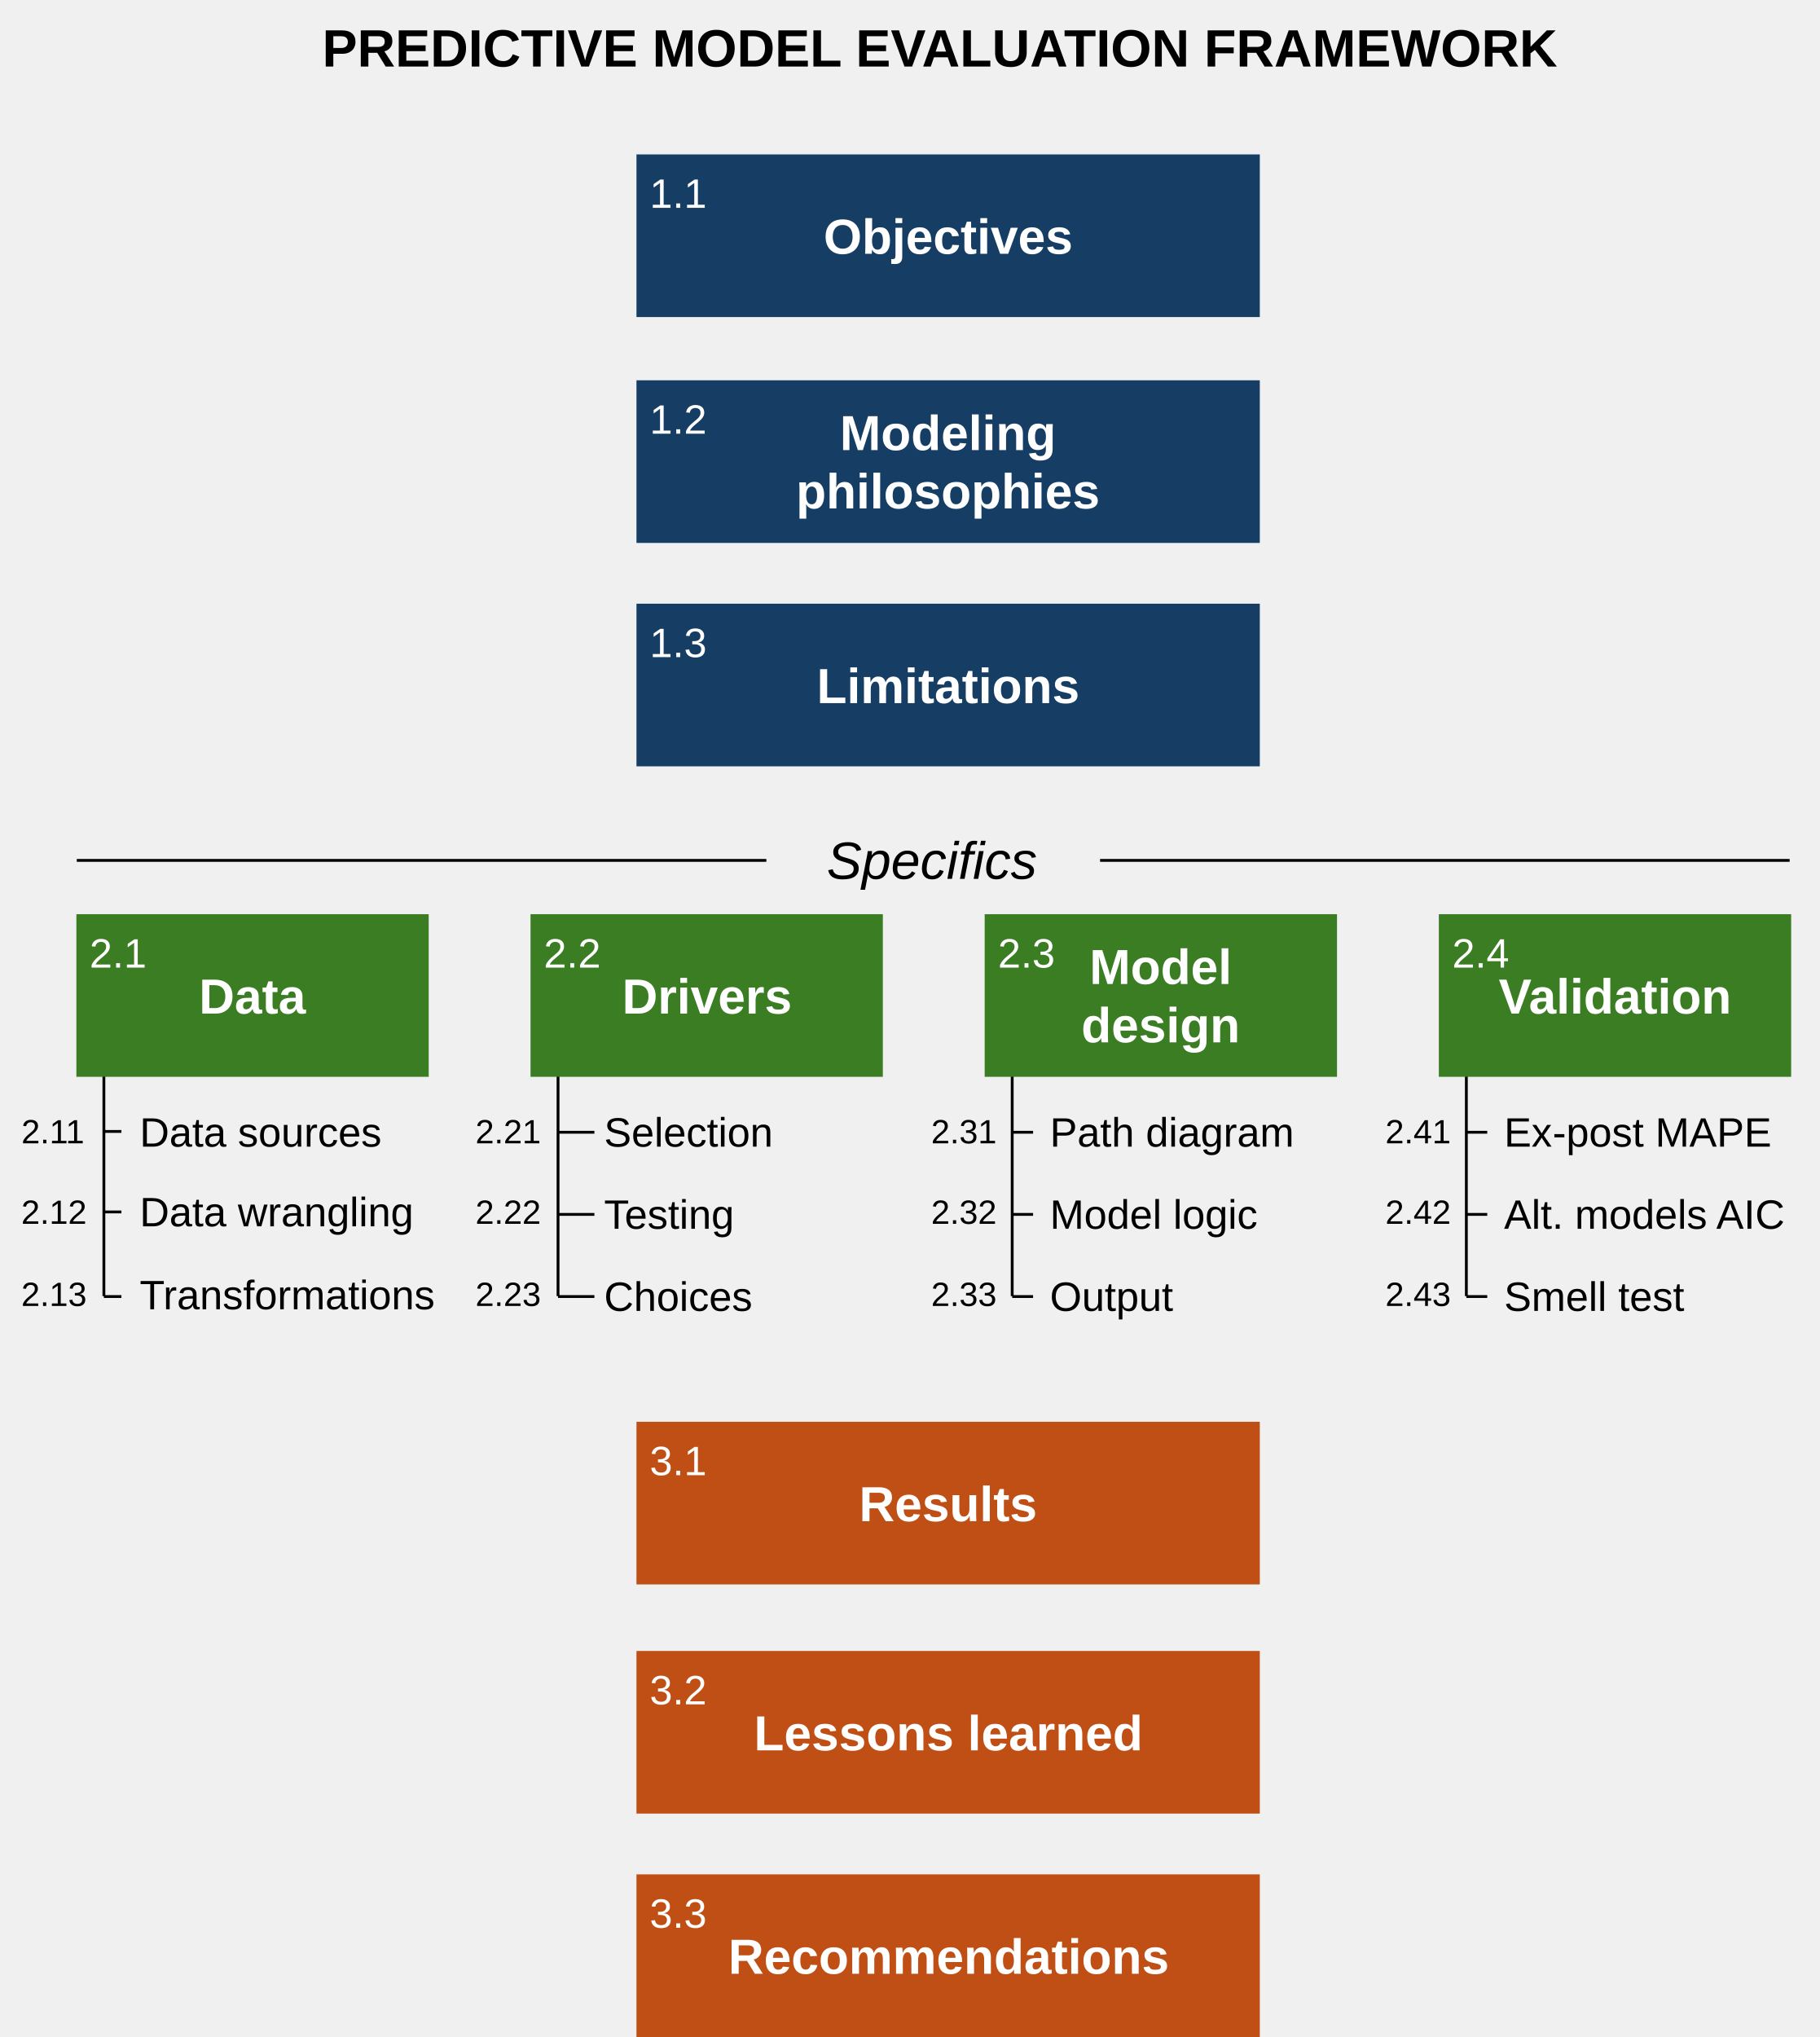
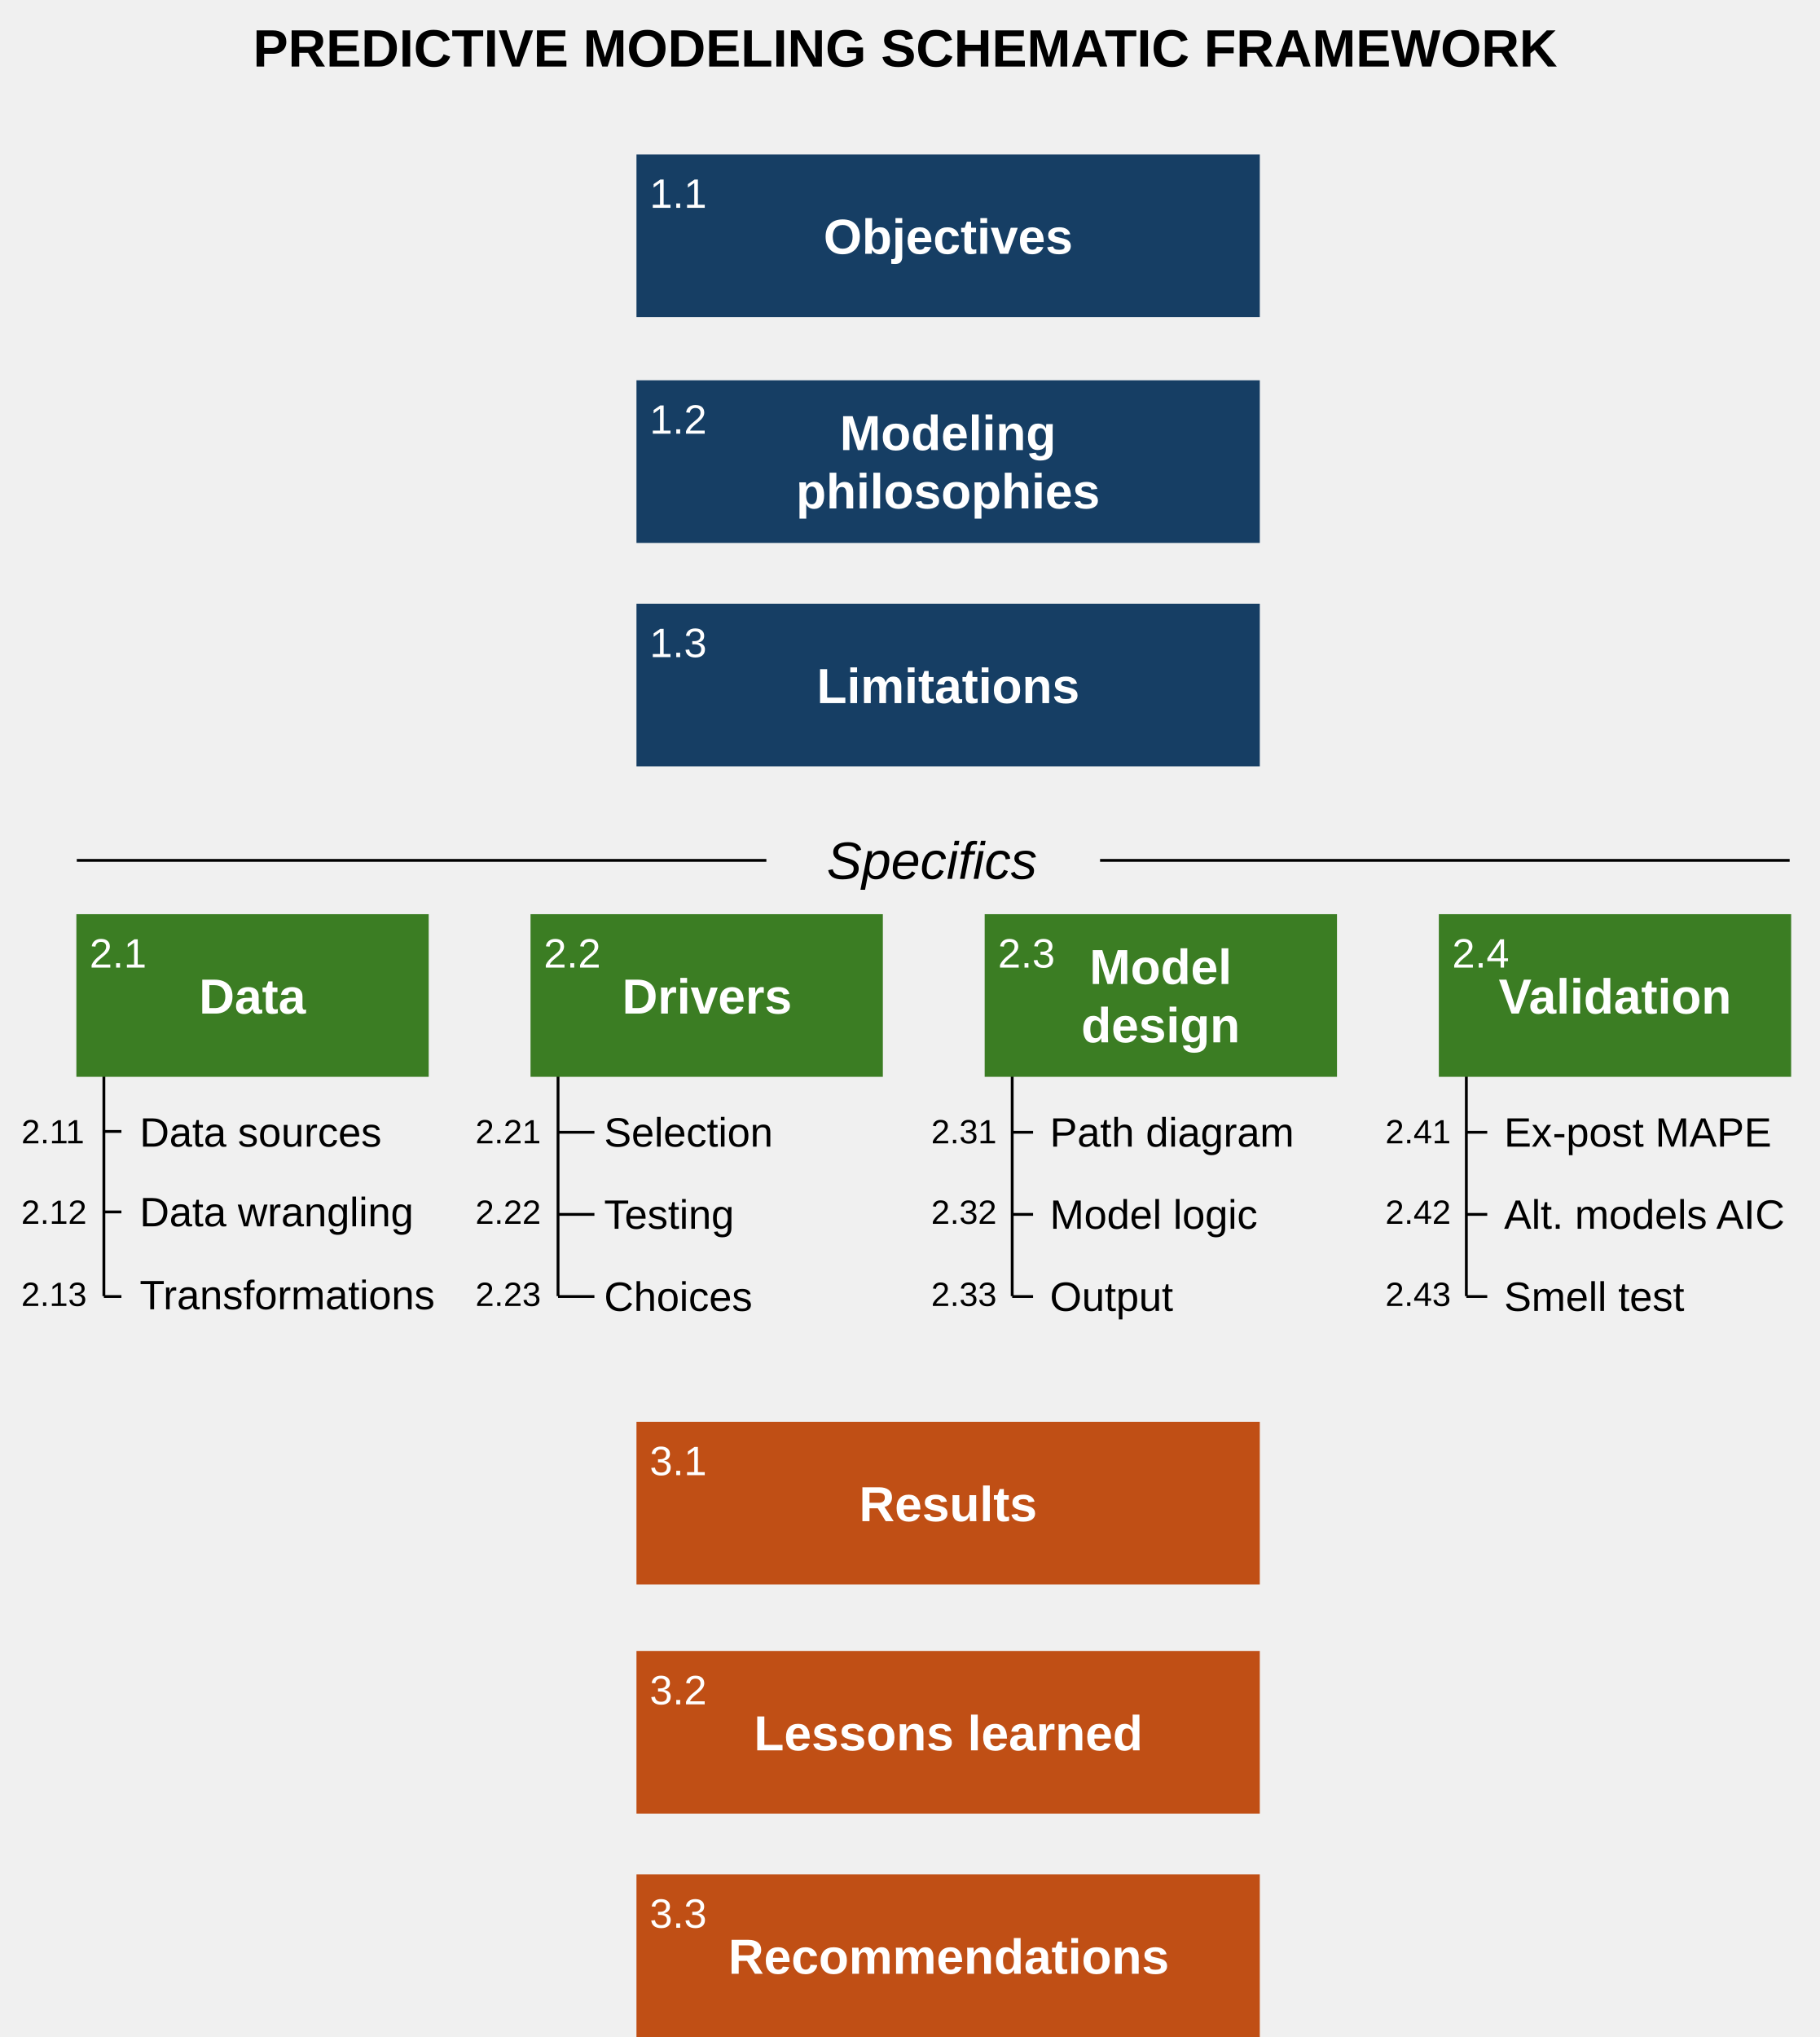
<svg xmlns="http://www.w3.org/2000/svg" width="2216" height="2480" xml:space="preserve" overflow="hidden">
  <g transform="translate(-125 -1158)">
-     <text font-family="Arial,Arial_MSFontService,sans-serif" font-weight="700" font-size="64" transform="matrix(1 0 0 1 517.354 1239)">PREDICTIVE MODEL EVALUATION FRAMEWORK</text>
+     <text font-family="Arial,Arial_MSFontService,sans-serif" font-weight="700" font-size="64" transform="matrix(1 0 0 1 433.139 1239)">PREDICTIVE MODELING SCHEMATIC FRAMEWORK</text>
    <rect x="900" y="1346" width="759" height="198" fill="#163E64" />
    <text fill="#FFFFFF" font-family="Arial,Arial_MSFontService,sans-serif" font-weight="700" font-size="60" transform="matrix(1 0 0 1 1127.84 1467)">Objectives</text>
    <rect x="900" y="1621" width="759" height="198" fill="#163E64" />
-     <text fill="#FFFFFF" font-family="Arial,Arial_MSFontService,sans-serif" font-weight="700" font-size="60" transform="matrix(1 0 0 1 1147.61 1706)">Modeling</text>
-     <text fill="#FFFFFF" font-family="Arial,Arial_MSFontService,sans-serif" font-weight="700" font-size="60" transform="matrix(1 0 0 1 1094.32 1777)">p</text>
-     <text fill="#FFFFFF" font-family="Arial,Arial_MSFontService,sans-serif" font-weight="700" font-size="60" transform="matrix(1 0 0 1 1130.99 1777)">hilosoph</text>
-     <text fill="#FFFFFF" font-family="Arial,Arial_MSFontService,sans-serif" font-weight="700" font-size="60" transform="matrix(1 0 0 1 1380.78 1777)">ies</text>
+     <text fill="#FFFFFF" font-family="Arial,Arial_MSFontService,sans-serif" font-weight="700" font-size="60" transform="matrix(1 0 0 1 1147.61 1706)">Modeling </text>
+     <text fill="#FFFFFF" font-family="Arial,Arial_MSFontService,sans-serif" font-weight="700" font-size="60" transform="matrix(1 0 0 1 1094.32 1777)">philosophies</text>
    <rect x="900" y="1893" width="759" height="198" fill="#163E64" />
    <text fill="#FFFFFF" font-family="Arial,Arial_MSFontService,sans-serif" font-weight="700" font-size="60" transform="matrix(1 0 0 1 1119.53 2014)">Limitations</text>
    <text fill="#FFFFFF" font-family="Arial,Arial_MSFontService,sans-serif" font-weight="400" font-size="50" transform="matrix(1 0 0 1 916.09 1411)">1.1</text>
    <text fill="#FFFFFF" font-family="Arial,Arial_MSFontService,sans-serif" font-weight="400" font-size="50" transform="matrix(1 0 0 1 916.09 1686)">1.2</text>
    <text fill="#FFFFFF" font-family="Arial,Arial_MSFontService,sans-serif" font-weight="400" font-size="50" transform="matrix(1 0 0 1 916.09 1958)">1.3</text>
    <rect x="900" y="2889" width="759" height="198" fill="#C04F15" />
    <text fill="#FFFFFF" font-family="Arial,Arial_MSFontService,sans-serif" font-weight="700" font-size="60" transform="matrix(1 0 0 1 1171.09 3010)">Results</text>
    <text fill="#FFFFFF" font-family="Arial,Arial_MSFontService,sans-serif" font-weight="400" font-size="50" transform="matrix(1 0 0 1 916.09 2954)">3.1</text>
    <rect x="900" y="3168" width="759" height="198" fill="#C04F15" />
    <text fill="#FFFFFF" font-family="Arial,Arial_MSFontService,sans-serif" font-weight="700" font-size="60" transform="matrix(1 0 0 1 1043.05 3289)">Lessons learned</text>
    <text fill="#FFFFFF" font-family="Arial,Arial_MSFontService,sans-serif" font-weight="400" font-size="50" transform="matrix(1 0 0 1 916.09 3233)">3.2</text>
    <rect x="900" y="3440" width="759" height="198" fill="#C04F15" />
    <text fill="#FFFFFF" font-family="Arial,Arial_MSFontService,sans-serif" font-weight="700" font-size="60" transform="matrix(1 0 0 1 1011.82 3561)">Recommendations</text>
    <text fill="#FFFFFF" font-family="Arial,Arial_MSFontService,sans-serif" font-weight="400" font-size="50" transform="matrix(1 0 0 1 916.09 3505)">3.3</text>
    <path d="M804.5 2444.5 804.5 2736" stroke="#000000" stroke-width="3.438" stroke-miterlimit="8" fill="none" fill-rule="evenodd" />
    <path d="M804.5 2536.5 848.782 2536.5" stroke="#000000" stroke-width="3.438" stroke-miterlimit="8" fill="none" fill-rule="evenodd" />
    <text font-family="Arial,Arial_MSFontService,sans-serif" font-weight="400" font-size="50" transform="matrix(1 0 0 1 860.519 2554)">Selection</text>
    <text font-family="Arial,Arial_MSFontService,sans-serif" font-weight="400" font-size="50" transform="matrix(1 0 0 1 860.519 2654)">Testing</text>
    <text font-family="Arial,Arial_MSFontService,sans-serif" font-weight="400" font-size="50" transform="matrix(1 0 0 1 860.519 2754)">Choices</text>
    <path d="M804.5 2636.5 848.782 2636.5" stroke="#000000" stroke-width="3.438" stroke-miterlimit="8" fill="none" fill-rule="evenodd" />
    <path d="M804.5 2736.5 848.782 2736.5" stroke="#000000" stroke-width="3.438" stroke-miterlimit="8" fill="none" fill-rule="evenodd" />
    <rect x="771" y="2271" width="429" height="198" fill="#3B7D23" />
    <text fill="#FFFFFF" font-family="Arial,Arial_MSFontService,sans-serif" font-weight="700" font-size="60" transform="matrix(1 0 0 1 882.523 2392)">Drivers</text>
    <text fill="#FFFFFF" font-family="Arial,Arial_MSFontService,sans-serif" font-weight="400" font-size="50" transform="matrix(1 0 0 1 787.075 2336)">2.2</text>
    <text font-family="Arial,Arial_MSFontService,sans-serif" font-weight="400" font-size="41" transform="matrix(1 0 0 1 703.895 2550)">2.21</text>
    <text font-family="Arial,Arial_MSFontService,sans-serif" font-weight="400" font-size="41" transform="matrix(1 0 0 1 703.895 2648)">2.22</text>
    <text font-family="Arial,Arial_MSFontService,sans-serif" font-weight="400" font-size="41" transform="matrix(1 0 0 1 703.895 2748)">2.23</text>
    <text font-family="Arial,Arial_MSFontService,sans-serif" font-style="italic" font-weight="400" font-size="64" transform="matrix(1 0 0 1 1131.65 2228)">Specifics</text>
    <path d="M1464.5 2205.5 2304.17 2205.5" stroke="#000000" stroke-width="3.438" stroke-miterlimit="8" fill="none" fill-rule="evenodd" />
    <path d="M218.5 2205.5 1058.17 2205.5" stroke="#000000" stroke-width="3.438" stroke-miterlimit="8" fill="none" fill-rule="evenodd" />
    <path d="M251.5 2444.5 251.501 2736" stroke="#000000" stroke-width="3.438" stroke-miterlimit="8" fill="none" fill-rule="evenodd" />
    <path d="M251.5 2535.5 272.84 2535.5" stroke="#000000" stroke-width="3.438" stroke-miterlimit="8" fill="none" fill-rule="evenodd" />
    <text font-family="Arial,Arial_MSFontService,sans-serif" font-weight="400" font-size="50" transform="matrix(1 0 0 1 295.059 2554)">Data sources</text>
    <text font-family="Arial,Arial_MSFontService,sans-serif" font-weight="400" font-size="50" transform="matrix(1 0 0 1 295.059 2651)">Data wrangling</text>
    <text font-family="Arial,Arial_MSFontService,sans-serif" font-weight="400" font-size="50" transform="matrix(1 0 0 1 295.059 2752)">Transformations</text>
    <path d="M251.5 2633.5 272.84 2633.5" stroke="#000000" stroke-width="3.438" stroke-miterlimit="8" fill="none" fill-rule="evenodd" />
    <path d="M251.5 2736.5 272.84 2736.5" stroke="#000000" stroke-width="3.438" stroke-miterlimit="8" fill="none" fill-rule="evenodd" />
    <rect x="218" y="2271" width="429" height="198" fill="#3B7D23" />
    <text fill="#FFFFFF" font-family="Arial,Arial_MSFontService,sans-serif" font-weight="700" font-size="60" transform="matrix(1 0 0 1 367.28 2392)">Data</text>
    <text fill="#FFFFFF" font-family="Arial,Arial_MSFontService,sans-serif" font-weight="400" font-size="50" transform="matrix(1 0 0 1 234.02 2336)">2.1</text>
    <text font-family="Arial,Arial_MSFontService,sans-serif" font-weight="400" font-size="41" transform="matrix(1 0 0 1 151.001 2550)">2.11</text>
    <text font-family="Arial,Arial_MSFontService,sans-serif" font-weight="400" font-size="41" transform="matrix(1 0 0 1 150.84 2648)">2.12</text>
    <text font-family="Arial,Arial_MSFontService,sans-serif" font-weight="400" font-size="41" transform="matrix(1 0 0 1 150.84 2748)">2.13</text>
    <path d="M1357.5 2444.5 1357.5 2736" stroke="#000000" stroke-width="3.438" stroke-miterlimit="8" fill="none" fill-rule="evenodd" />
    <path d="M1357.5 2536.5 1382.93 2536.5" stroke="#000000" stroke-width="3.438" stroke-miterlimit="8" fill="none" fill-rule="evenodd" />
    <text font-family="Arial,Arial_MSFontService,sans-serif" font-weight="400" font-size="50" transform="matrix(1 0 0 1 1403.38 2554)">Path diagram</text>
    <text font-family="Arial,Arial_MSFontService,sans-serif" font-weight="400" font-size="50" transform="matrix(1 0 0 1 1403.38 2654)">Model logic</text>
    <text font-family="Arial,Arial_MSFontService,sans-serif" font-weight="400" font-size="50" transform="matrix(1 0 0 1 1403.38 2754)">Output</text>
    <path d="M1357.5 2636.5 1382.93 2636.5" stroke="#000000" stroke-width="3.438" stroke-miterlimit="8" fill="none" fill-rule="evenodd" />
    <path d="M1357.5 2736.5 1382.93 2736.5" stroke="#000000" stroke-width="3.438" stroke-miterlimit="8" fill="none" fill-rule="evenodd" />
    <rect x="1324" y="2271" width="429" height="198" fill="#3B7D23" />
    <text fill="#FFFFFF" font-family="Arial,Arial_MSFontService,sans-serif" font-weight="700" font-size="60" transform="matrix(1 0 0 1 1451.61 2356)">Model</text>
    <text fill="#FFFFFF" font-family="Arial,Arial_MSFontService,sans-serif" font-weight="700" font-size="60" transform="matrix(1 0 0 1 1441.59 2427)">design</text>
    <text fill="#FFFFFF" font-family="Arial,Arial_MSFontService,sans-serif" font-weight="400" font-size="50" transform="matrix(1 0 0 1 1340.13 2336)">2.3</text>
    <text font-family="Arial,Arial_MSFontService,sans-serif" font-weight="400" font-size="41" transform="matrix(1 0 0 1 1258.82 2550)">2.31</text>
    <text font-family="Arial,Arial_MSFontService,sans-serif" font-weight="400" font-size="41" transform="matrix(1 0 0 1 1258.82 2648)">2.32</text>
    <text font-family="Arial,Arial_MSFontService,sans-serif" font-weight="400" font-size="41" transform="matrix(1 0 0 1 1258.82 2748)">2.33</text>
    <path d="M1910.5 2444.5 1910.5 2736" stroke="#000000" stroke-width="3.438" stroke-miterlimit="8" fill="none" fill-rule="evenodd" />
    <path d="M1910.5 2536.5 1935.93 2536.5" stroke="#000000" stroke-width="3.438" stroke-miterlimit="8" fill="none" fill-rule="evenodd" />
    <text font-family="Arial,Arial_MSFontService,sans-serif" font-weight="400" font-size="50" transform="matrix(1 0 0 1 1956.44 2554)">Ex</text>
    <text font-family="Arial,Arial_MSFontService,sans-serif" font-weight="400" font-size="50" transform="matrix(1 0 0 1 2015.45 2554)">-</text>
    <text font-family="Arial,Arial_MSFontService,sans-serif" font-weight="400" font-size="50" transform="matrix(1 0 0 1 2032.06 2554)">post MAPE</text>
    <text font-family="Arial,Arial_MSFontService,sans-serif" font-weight="400" font-size="50" transform="matrix(1 0 0 1 1956.44 2654)">Alt. models AIC</text>
    <text font-family="Arial,Arial_MSFontService,sans-serif" font-weight="400" font-size="50" transform="matrix(1 0 0 1 1956.44 2754)">Smell test</text>
    <path d="M1910.5 2636.5 1935.93 2636.5" stroke="#000000" stroke-width="3.438" stroke-miterlimit="8" fill="none" fill-rule="evenodd" />
    <path d="M1910.5 2736.5 1935.93 2736.5" stroke="#000000" stroke-width="3.438" stroke-miterlimit="8" fill="none" fill-rule="evenodd" />
    <rect x="1877" y="2271" width="429" height="198" fill="#3B7D23" />
    <text fill="#FFFFFF" font-family="Arial,Arial_MSFontService,sans-serif" font-weight="700" font-size="60" transform="matrix(1 0 0 1 1949.88 2392)">Validation</text>
    <text fill="#FFFFFF" font-family="Arial,Arial_MSFontService,sans-serif" font-weight="400" font-size="50" transform="matrix(1 0 0 1 1893.19 2336)">2.4</text>
    <text font-family="Arial,Arial_MSFontService,sans-serif" font-weight="400" font-size="41" transform="matrix(1 0 0 1 1811.87 2550)">2.41</text>
    <text font-family="Arial,Arial_MSFontService,sans-serif" font-weight="400" font-size="41" transform="matrix(1 0 0 1 1811.87 2648)">2.42</text>
    <text font-family="Arial,Arial_MSFontService,sans-serif" font-weight="400" font-size="41" transform="matrix(1 0 0 1 1811.87 2748)">2.43</text>
  </g>
</svg>
